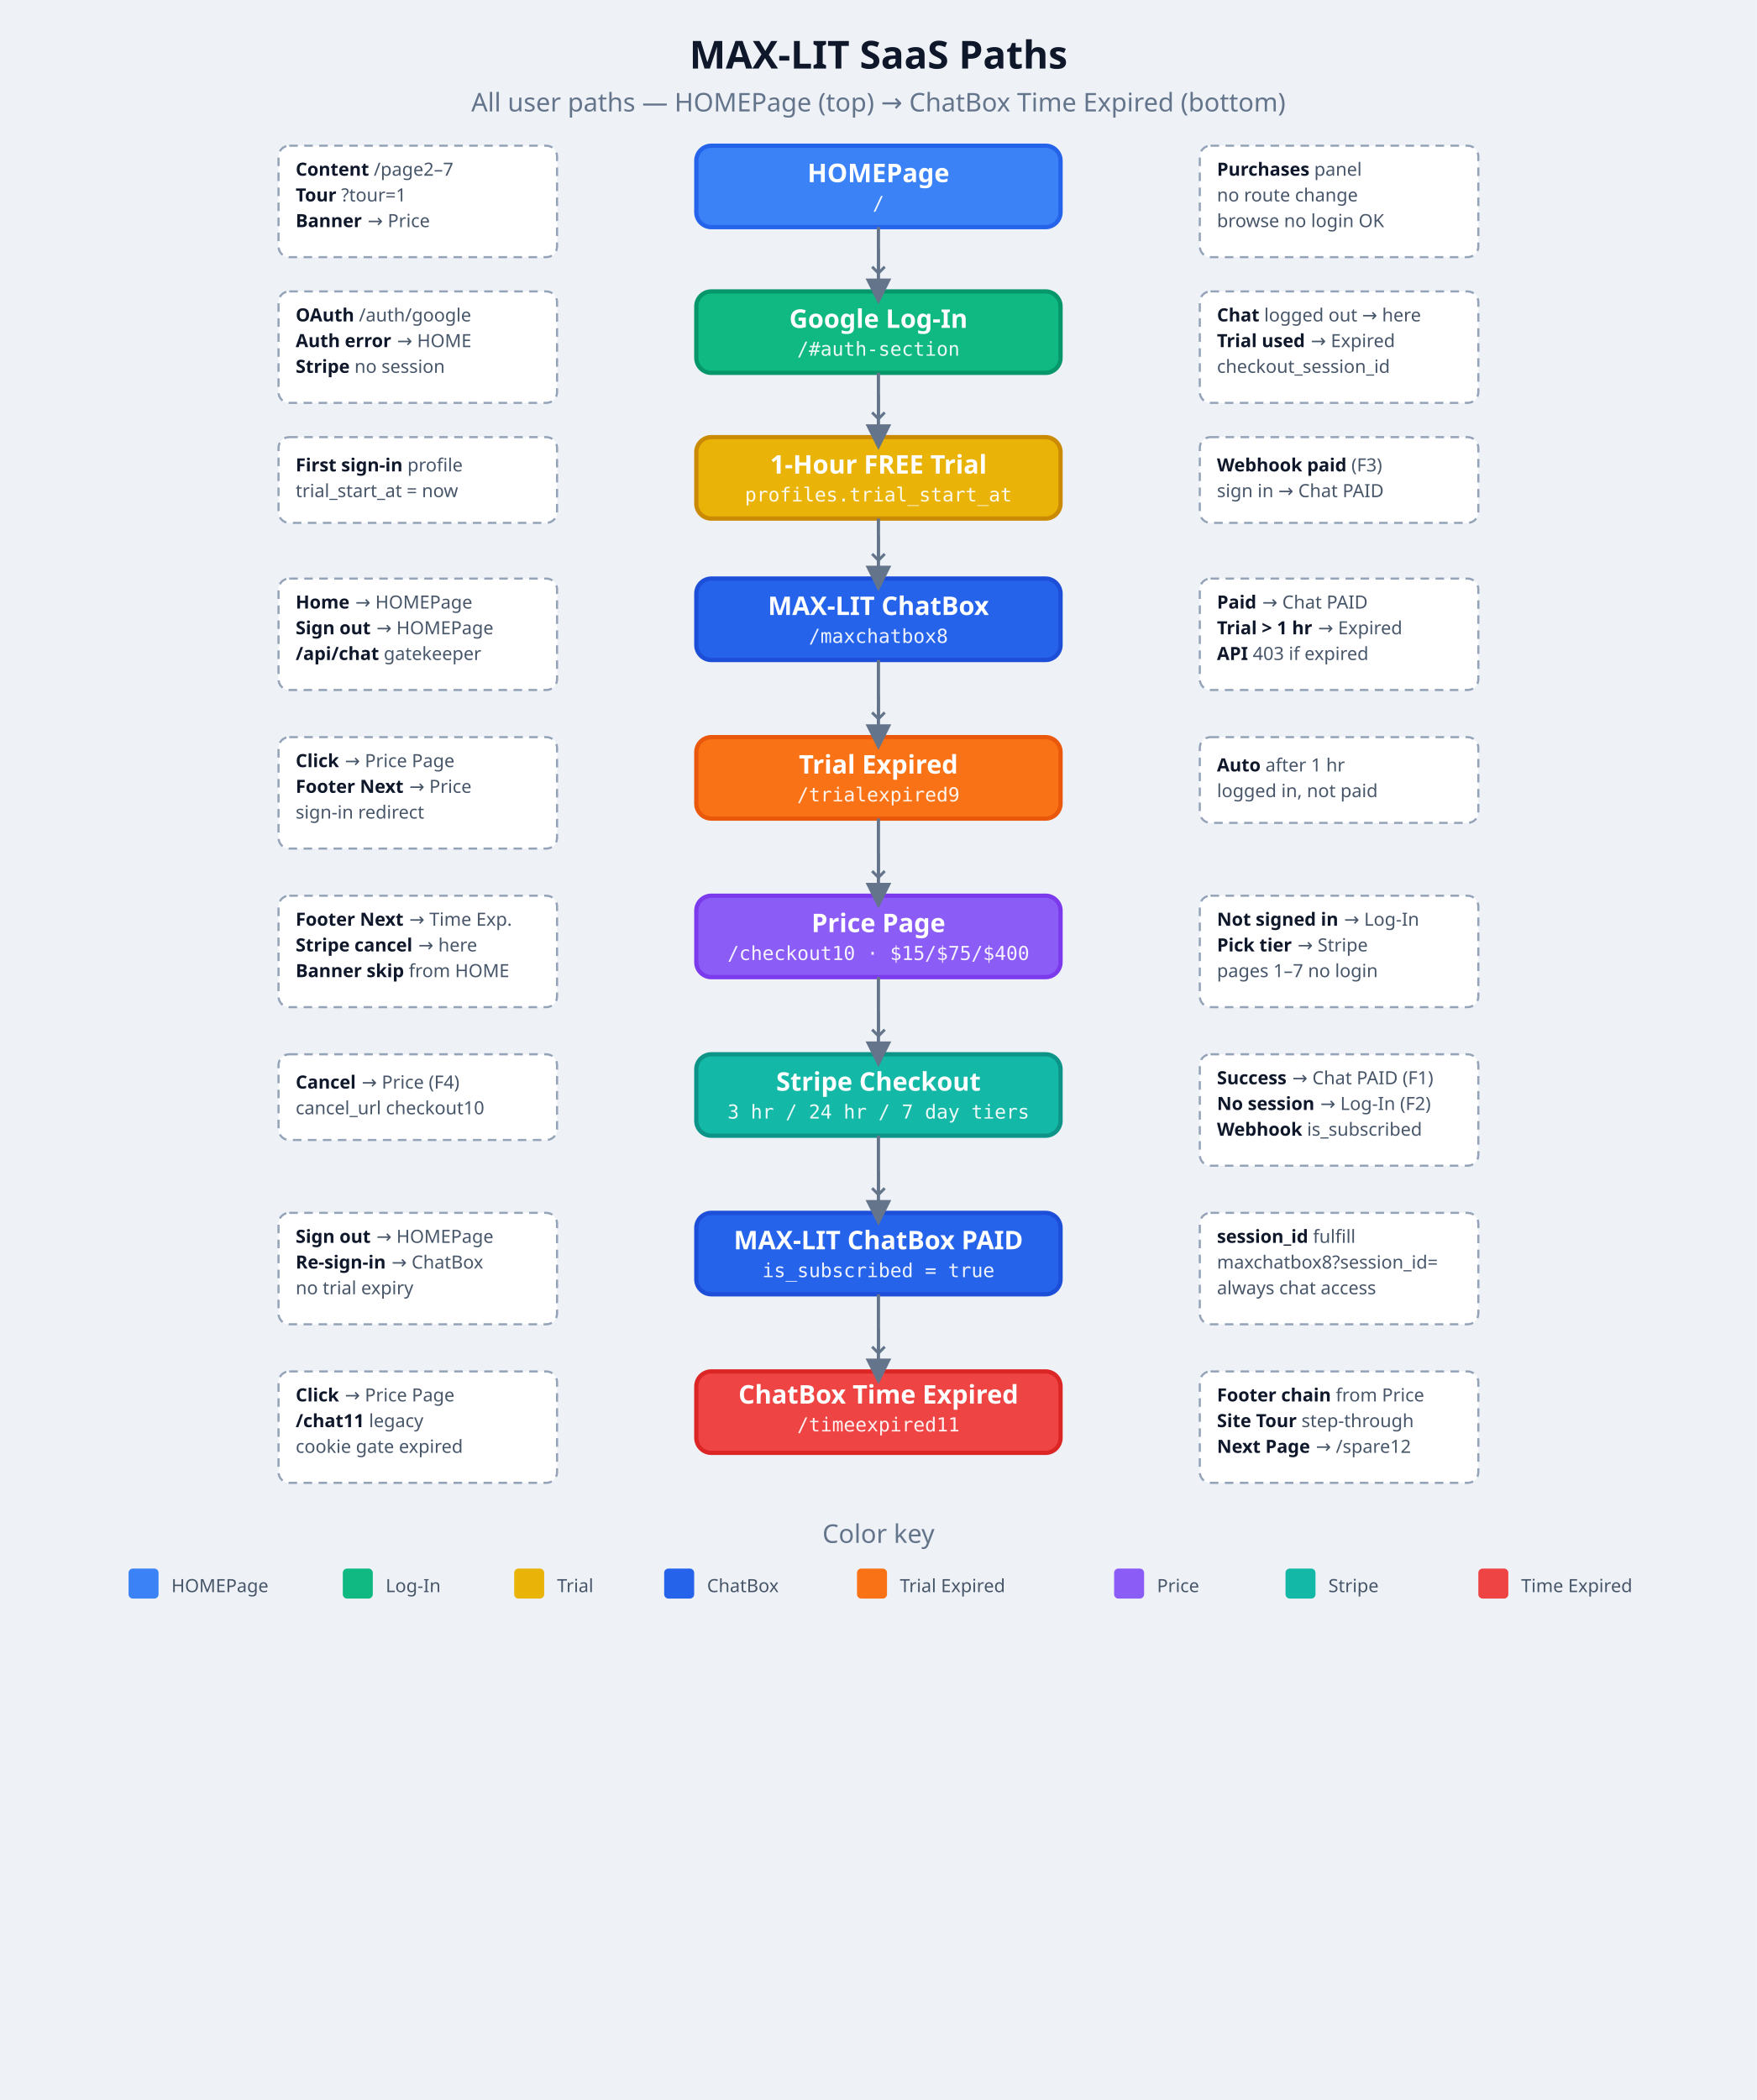
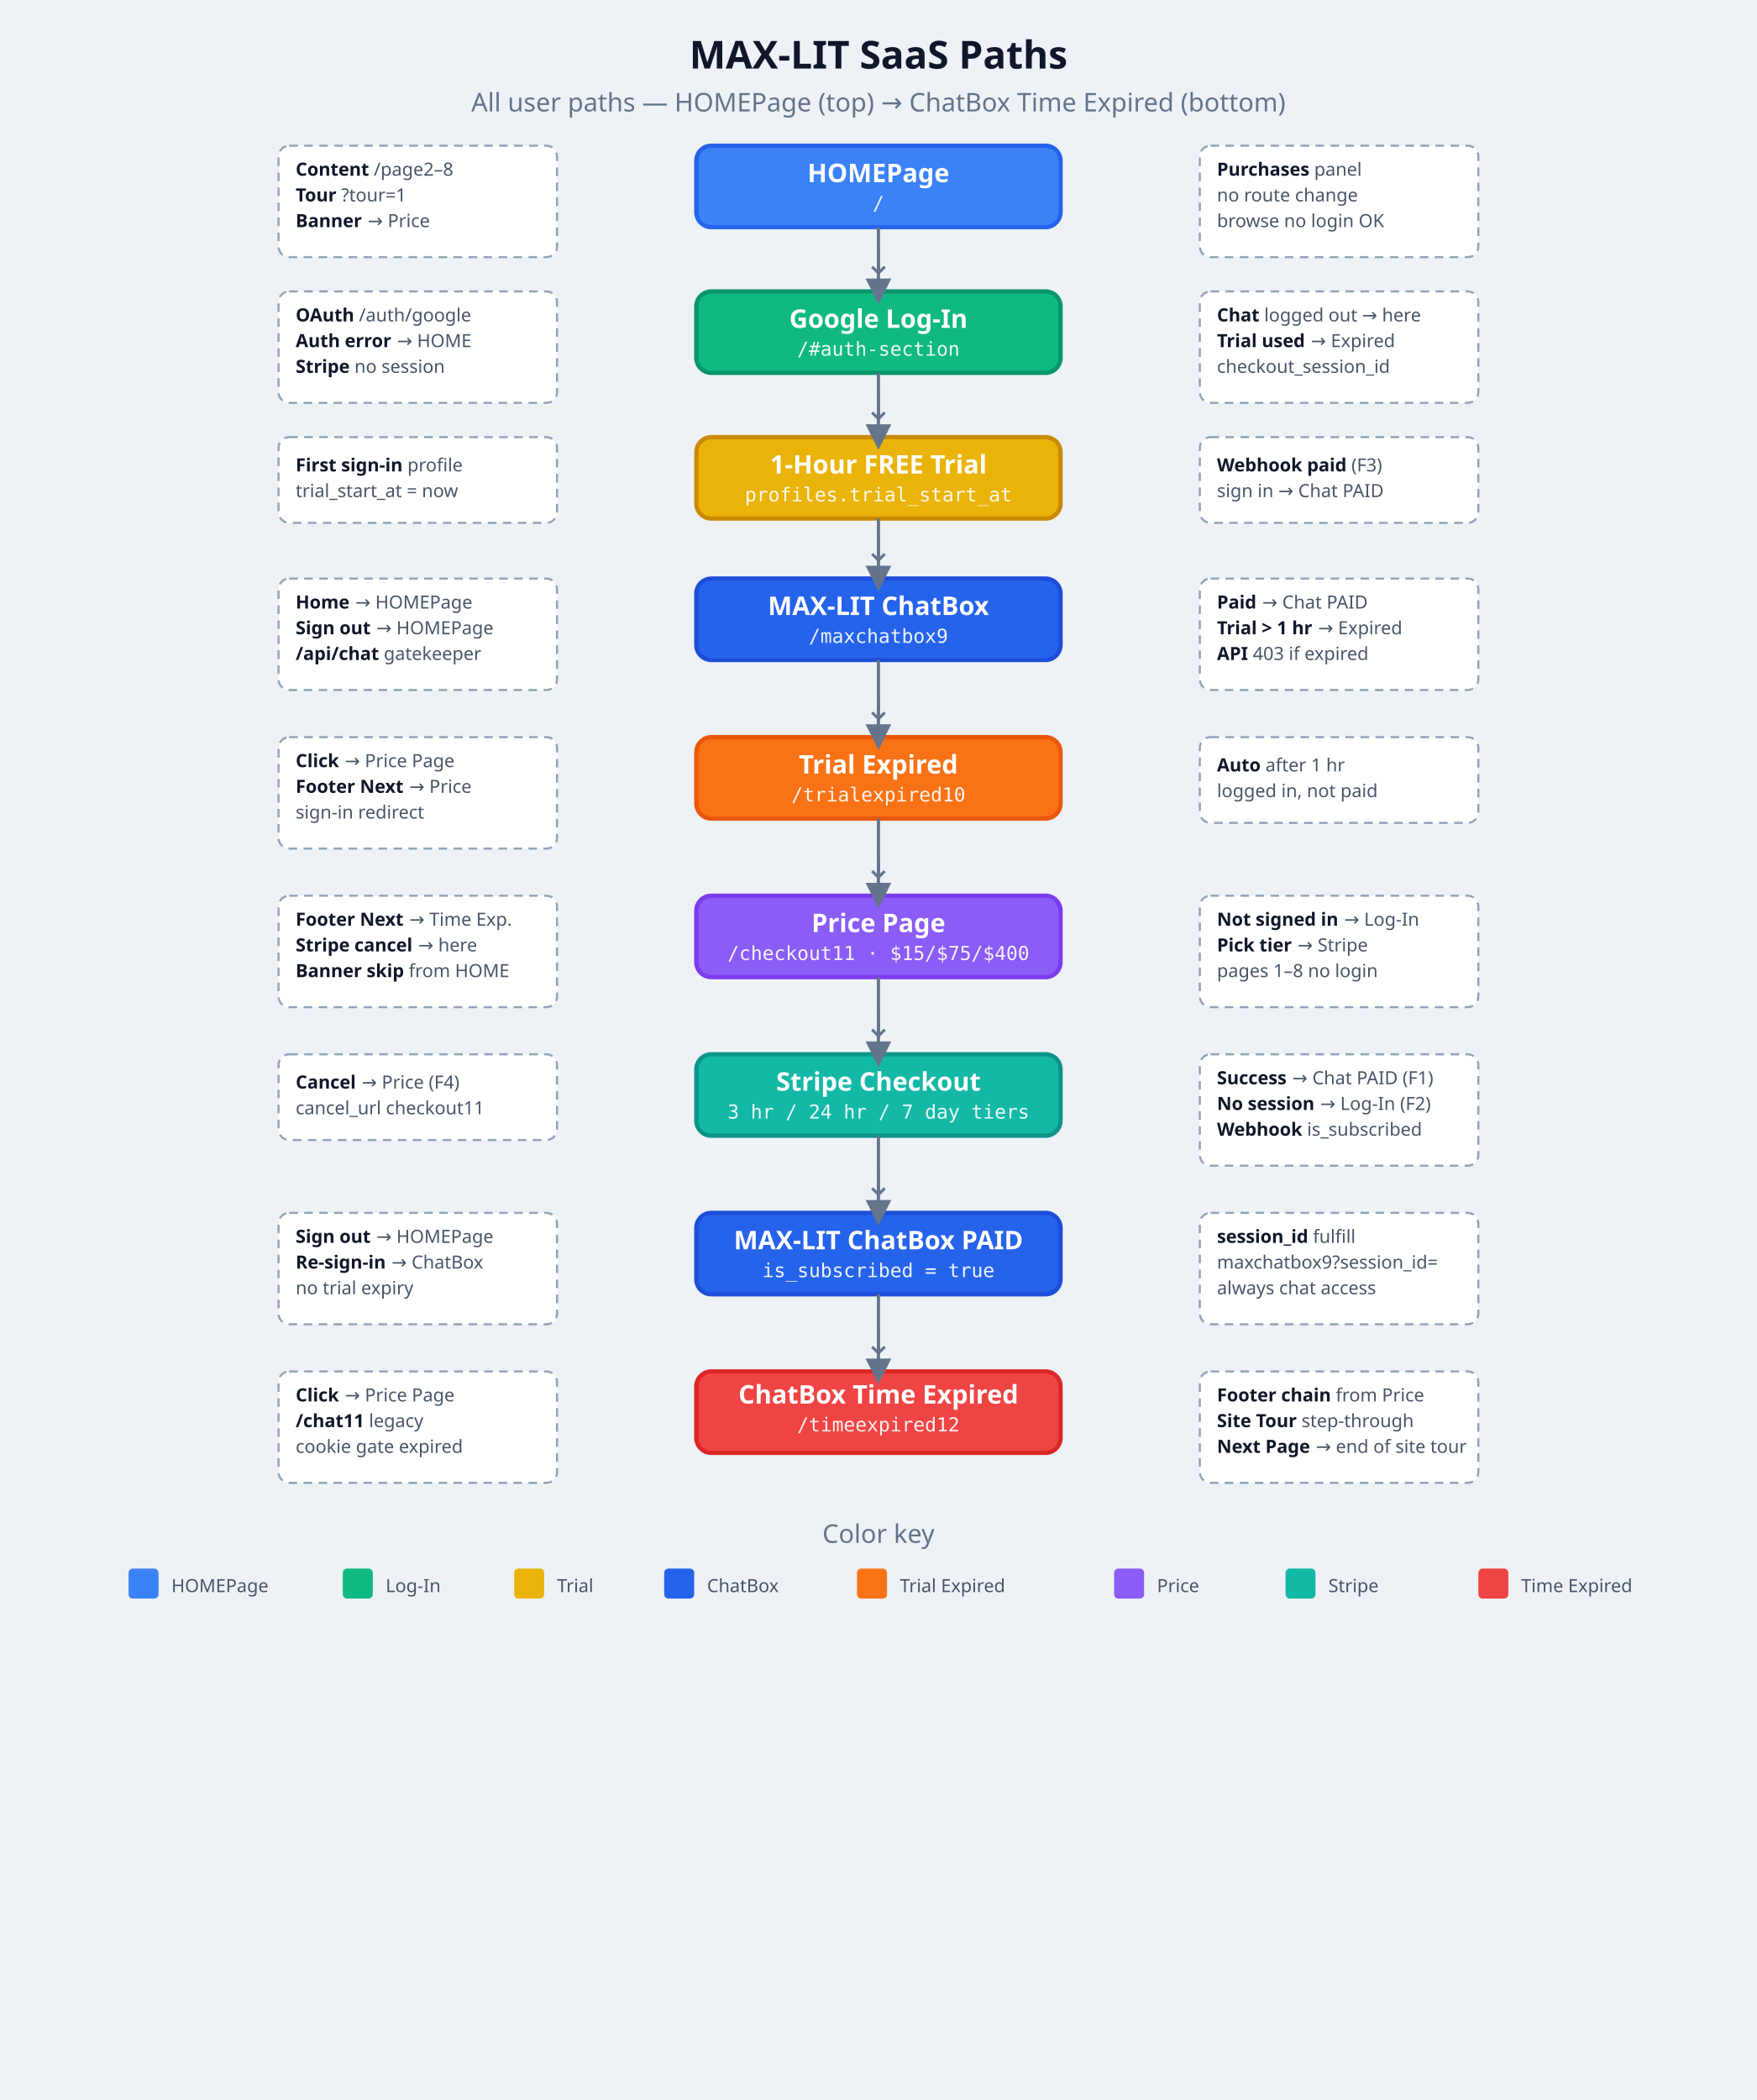
<svg xmlns="http://www.w3.org/2000/svg" viewBox="0 0 820 980" width="820" role="img" aria-label="MAX-LIT SaaS paths flow chart">
  <defs>
    <marker id="arr" markerWidth="8" markerHeight="8" refX="4" refY="4" orient="auto">
      <path d="M0,0 L8,4 L0,8 Z" fill="#64748b" />
    </marker>
    <style>
      .h{font:700 18px ui-sans-serif,system-ui,sans-serif;fill:#0f172a}
      .sub{font:400 12px ui-sans-serif,system-ui,sans-serif;fill:#64748b}
      .box{font:700 12px ui-sans-serif,system-ui,sans-serif;fill:#fff}
      .url{font:400 9px ui-monospace,Menlo,monospace;fill:rgba(255,255,255,.92)}
      .br{font:400 8.5px ui-sans-serif,system-ui,sans-serif;fill:#475569}
      .brb{font:600 8.5px ui-sans-serif,system-ui,sans-serif;fill:#0f172a}
      .dn{font:400 16px ui-sans-serif,system-ui,sans-serif;fill:#64748b;text-anchor:middle}
    </style>
  </defs>
  <rect width="820" height="980" fill="#eef2f7" />
  <text x="410" y="32" text-anchor="middle" class="h">MAX-LIT SaaS Paths</text>
  <text x="410" y="52" text-anchor="middle" class="sub">All user paths — HOMEPage (top) → ChatBox Time Expired (bottom)</text>
  <rect x="130" y="68" width="130" height="52" rx="5" fill="#fff" stroke="#94a3b8" stroke-dasharray="4 3" />
  <text x="138" y="82" class="br">
-     <tspan class="brb">Content</tspan> /page2–7</text>
+     <tspan class="brb">Content</tspan> /page2–8</text>
  <text x="138" y="94" class="br">
    <tspan class="brb">Tour</tspan> ?tour=1</text>
  <text x="138" y="106" class="br">
    <tspan class="brb">Banner</tspan> → Price</text>
  <rect x="325" y="68" width="170" height="38" rx="7" fill="#3b82f6" stroke="#2563eb" stroke-width="2" />
  <text x="410" y="85" text-anchor="middle" class="box">HOMEPage</text>
  <text x="410" y="98" text-anchor="middle" class="url">/</text>
  <rect x="560" y="68" width="130" height="52" rx="5" fill="#fff" stroke="#94a3b8" stroke-dasharray="4 3" />
  <text x="568" y="82" class="br">
    <tspan class="brb">Purchases</tspan> panel</text>
  <text x="568" y="94" class="br">no route change</text>
  <text x="568" y="106" class="br">browse no login OK</text>
  <text x="410" y="128" class="dn">↓</text>
  <rect x="130" y="136" width="130" height="52" rx="5" fill="#fff" stroke="#94a3b8" stroke-dasharray="4 3" />
  <text x="138" y="150" class="br">
    <tspan class="brb">OAuth</tspan> /auth/google</text>
  <text x="138" y="162" class="br">
    <tspan class="brb">Auth error</tspan> → HOME</text>
  <text x="138" y="174" class="br">
    <tspan class="brb">Stripe</tspan> no session</text>
  <rect x="325" y="136" width="170" height="38" rx="7" fill="#10b981" stroke="#059669" stroke-width="2" />
  <text x="410" y="153" text-anchor="middle" class="box">Google Log-In</text>
  <text x="410" y="166" text-anchor="middle" class="url">/#auth-section</text>
  <rect x="560" y="136" width="130" height="52" rx="5" fill="#fff" stroke="#94a3b8" stroke-dasharray="4 3" />
  <text x="568" y="150" class="br">
    <tspan class="brb">Chat</tspan> logged out → here</text>
  <text x="568" y="162" class="br">
    <tspan class="brb">Trial used</tspan> → Expired</text>
  <text x="568" y="174" class="br">checkout_session_id</text>
  <text x="410" y="196" class="dn">↓</text>
  <rect x="130" y="204" width="130" height="40" rx="5" fill="#fff" stroke="#94a3b8" stroke-dasharray="4 3" />
  <text x="138" y="220" class="br">
    <tspan class="brb">First sign-in</tspan> profile</text>
  <text x="138" y="232" class="br">trial_start_at = now</text>
  <rect x="325" y="204" width="170" height="38" rx="7" fill="#eab308" stroke="#ca8a04" stroke-width="2" />
  <text x="410" y="221" text-anchor="middle" class="box">1-Hour FREE Trial</text>
  <text x="410" y="234" text-anchor="middle" class="url">profiles.trial_start_at</text>
  <rect x="560" y="204" width="130" height="40" rx="5" fill="#fff" stroke="#94a3b8" stroke-dasharray="4 3" />
  <text x="568" y="220" class="br">
    <tspan class="brb">Webhook paid</tspan> (F3)</text>
  <text x="568" y="232" class="br">sign in → Chat PAID</text>
  <text x="410" y="262" class="dn">↓</text>
  <rect x="130" y="270" width="130" height="52" rx="5" fill="#fff" stroke="#94a3b8" stroke-dasharray="4 3" />
  <text x="138" y="284" class="br">
    <tspan class="brb">Home</tspan> → HOMEPage</text>
  <text x="138" y="296" class="br">
    <tspan class="brb">Sign out</tspan> → HOMEPage</text>
  <text x="138" y="308" class="br">
    <tspan class="brb">/api/chat</tspan> gatekeeper</text>
  <rect x="325" y="270" width="170" height="38" rx="7" fill="#2563eb" stroke="#1d4ed8" stroke-width="2" />
  <text x="410" y="287" text-anchor="middle" class="box">MAX-LIT ChatBox</text>
-   <text x="410" y="300" text-anchor="middle" class="url">/maxchatbox8</text>
+   <text x="410" y="300" text-anchor="middle" class="url">/maxchatbox9</text>
  <rect x="560" y="270" width="130" height="52" rx="5" fill="#fff" stroke="#94a3b8" stroke-dasharray="4 3" />
  <text x="568" y="284" class="br">
    <tspan class="brb">Paid</tspan> → Chat PAID</text>
  <text x="568" y="296" class="br">
    <tspan class="brb">Trial &gt; 1 hr</tspan> → Expired</text>
  <text x="568" y="308" class="br">
    <tspan class="brb">API</tspan> 403 if expired</text>
  <text x="410" y="336" class="dn">↓</text>
  <rect x="130" y="344" width="130" height="52" rx="5" fill="#fff" stroke="#94a3b8" stroke-dasharray="4 3" />
  <text x="138" y="358" class="br">
    <tspan class="brb">Click</tspan> → Price Page</text>
  <text x="138" y="370" class="br">
    <tspan class="brb">Footer Next</tspan> → Price</text>
  <text x="138" y="382" class="br">sign-in redirect</text>
  <rect x="325" y="344" width="170" height="38" rx="7" fill="#f97316" stroke="#ea580c" stroke-width="2" />
  <text x="410" y="361" text-anchor="middle" class="box">Trial Expired</text>
-   <text x="410" y="374" text-anchor="middle" class="url">/trialexpired9</text>
+   <text x="410" y="374" text-anchor="middle" class="url">/trialexpired10</text>
  <rect x="560" y="344" width="130" height="40" rx="5" fill="#fff" stroke="#94a3b8" stroke-dasharray="4 3" />
  <text x="568" y="360" class="br">
    <tspan class="brb">Auto</tspan> after 1 hr</text>
  <text x="568" y="372" class="br">logged in, not paid</text>
  <text x="410" y="410" class="dn">↓</text>
  <rect x="130" y="418" width="130" height="52" rx="5" fill="#fff" stroke="#94a3b8" stroke-dasharray="4 3" />
  <text x="138" y="432" class="br">
    <tspan class="brb">Footer Next</tspan> → Time Exp.</text>
  <text x="138" y="444" class="br">
    <tspan class="brb">Stripe cancel</tspan> → here</text>
  <text x="138" y="456" class="br">
    <tspan class="brb">Banner skip</tspan> from HOME</text>
  <rect x="325" y="418" width="170" height="38" rx="7" fill="#8b5cf6" stroke="#7c3aed" stroke-width="2" />
  <text x="410" y="435" text-anchor="middle" class="box">Price Page</text>
-   <text x="410" y="448" text-anchor="middle" class="url">/checkout10 · $15/$75/$400</text>
+   <text x="410" y="448" text-anchor="middle" class="url">/checkout11 · $15/$75/$400</text>
  <rect x="560" y="418" width="130" height="52" rx="5" fill="#fff" stroke="#94a3b8" stroke-dasharray="4 3" />
  <text x="568" y="432" class="br">
    <tspan class="brb">Not signed in</tspan> → Log-In</text>
  <text x="568" y="444" class="br">
    <tspan class="brb">Pick tier</tspan> → Stripe</text>
-   <text x="568" y="456" class="br">pages 1–7 no login</text>
+   <text x="568" y="456" class="br">pages 1–8 no login</text>
  <text x="410" y="484" class="dn">↓</text>
  <rect x="130" y="492" width="130" height="40" rx="5" fill="#fff" stroke="#94a3b8" stroke-dasharray="4 3" />
  <text x="138" y="508" class="br">
    <tspan class="brb">Cancel</tspan> → Price (F4)</text>
-   <text x="138" y="520" class="br">cancel_url checkout10</text>
+   <text x="138" y="520" class="br">cancel_url checkout11</text>
  <rect x="325" y="492" width="170" height="38" rx="7" fill="#14b8a6" stroke="#0d9488" stroke-width="2" />
  <text x="410" y="509" text-anchor="middle" class="box">Stripe Checkout</text>
  <text x="410" y="522" text-anchor="middle" class="url">3 hr / 24 hr / 7 day tiers</text>
  <rect x="560" y="492" width="130" height="52" rx="5" fill="#fff" stroke="#94a3b8" stroke-dasharray="4 3" />
  <text x="568" y="506" class="br">
    <tspan class="brb">Success</tspan> → Chat PAID (F1)</text>
  <text x="568" y="518" class="br">
    <tspan class="brb">No session</tspan> → Log-In (F2)</text>
  <text x="568" y="530" class="br">
    <tspan class="brb">Webhook</tspan> is_subscribed</text>
  <text x="410" y="558" class="dn">↓</text>
  <rect x="130" y="566" width="130" height="52" rx="5" fill="#fff" stroke="#94a3b8" stroke-dasharray="4 3" />
  <text x="138" y="580" class="br">
    <tspan class="brb">Sign out</tspan> → HOMEPage</text>
  <text x="138" y="592" class="br">
    <tspan class="brb">Re-sign-in</tspan> → ChatBox</text>
  <text x="138" y="604" class="br">no trial expiry</text>
  <rect x="325" y="566" width="170" height="38" rx="7" fill="#2563eb" stroke="#1d4ed8" stroke-width="2" />
  <text x="410" y="583" text-anchor="middle" class="box">MAX-LIT ChatBox PAID</text>
  <text x="410" y="596" text-anchor="middle" class="url">is_subscribed = true</text>
  <rect x="560" y="566" width="130" height="52" rx="5" fill="#fff" stroke="#94a3b8" stroke-dasharray="4 3" />
  <text x="568" y="580" class="br">
    <tspan class="brb">session_id</tspan> fulfill</text>
-   <text x="568" y="592" class="br">maxchatbox8?session_id=</text>
+   <text x="568" y="592" class="br">maxchatbox9?session_id=</text>
  <text x="568" y="604" class="br">always chat access</text>
  <text x="410" y="632" class="dn">↓</text>
  <rect x="130" y="640" width="130" height="52" rx="5" fill="#fff" stroke="#94a3b8" stroke-dasharray="4 3" />
  <text x="138" y="654" class="br">
    <tspan class="brb">Click</tspan> → Price Page</text>
  <text x="138" y="666" class="br">
    <tspan class="brb">/chat11</tspan> legacy</text>
  <text x="138" y="678" class="br">cookie gate expired</text>
  <rect x="325" y="640" width="170" height="38" rx="7" fill="#ef4444" stroke="#dc2626" stroke-width="2" />
  <text x="410" y="655" text-anchor="middle" class="box">ChatBox Time Expired</text>
-   <text x="410" y="668" text-anchor="middle" class="url">/timeexpired11</text>
+   <text x="410" y="668" text-anchor="middle" class="url">/timeexpired12</text>
  <rect x="560" y="640" width="130" height="52" rx="5" fill="#fff" stroke="#94a3b8" stroke-dasharray="4 3" />
  <text x="568" y="654" class="br">
    <tspan class="brb">Footer chain</tspan> from Price</text>
  <text x="568" y="666" class="br">
    <tspan class="brb">Site Tour</tspan> step-through</text>
  <text x="568" y="678" class="br">
-     <tspan class="brb">Next Page</tspan> → /spare12</text>
+     <tspan class="brb">Next Page</tspan> → end of site tour</text>
  <line x1="410" y1="106" x2="410" y2="136" stroke="#64748b" stroke-width="1.5" marker-end="url(#arr)" />
  <line x1="410" y1="174" x2="410" y2="204" stroke="#64748b" stroke-width="1.5" marker-end="url(#arr)" />
  <line x1="410" y1="242" x2="410" y2="270" stroke="#64748b" stroke-width="1.5" marker-end="url(#arr)" />
  <line x1="410" y1="308" x2="410" y2="344" stroke="#64748b" stroke-width="1.5" marker-end="url(#arr)" />
  <line x1="410" y1="382" x2="410" y2="418" stroke="#64748b" stroke-width="1.5" marker-end="url(#arr)" />
  <line x1="410" y1="456" x2="410" y2="492" stroke="#64748b" stroke-width="1.5" marker-end="url(#arr)" />
  <line x1="410" y1="530" x2="410" y2="566" stroke="#64748b" stroke-width="1.5" marker-end="url(#arr)" />
  <line x1="410" y1="604" x2="410" y2="640" stroke="#64748b" stroke-width="1.5" marker-end="url(#arr)" />
  <text x="410" y="720" text-anchor="middle" class="sub">Color key</text>
  <rect x="60" y="732" width="14" height="14" rx="2" fill="#3b82f6" />
  <text x="80" y="743" class="br">HOMEPage</text>
  <rect x="160" y="732" width="14" height="14" rx="2" fill="#10b981" />
  <text x="180" y="743" class="br">Log-In</text>
  <rect x="240" y="732" width="14" height="14" rx="2" fill="#eab308" />
  <text x="260" y="743" class="br">Trial</text>
  <rect x="310" y="732" width="14" height="14" rx="2" fill="#2563eb" />
  <text x="330" y="743" class="br">ChatBox</text>
  <rect x="400" y="732" width="14" height="14" rx="2" fill="#f97316" />
  <text x="420" y="743" class="br">Trial Expired</text>
  <rect x="520" y="732" width="14" height="14" rx="2" fill="#8b5cf6" />
  <text x="540" y="743" class="br">Price</text>
  <rect x="600" y="732" width="14" height="14" rx="2" fill="#14b8a6" />
  <text x="620" y="743" class="br">Stripe</text>
  <rect x="690" y="732" width="14" height="14" rx="2" fill="#ef4444" />
  <text x="710" y="743" class="br">Time Expired</text>
</svg>
